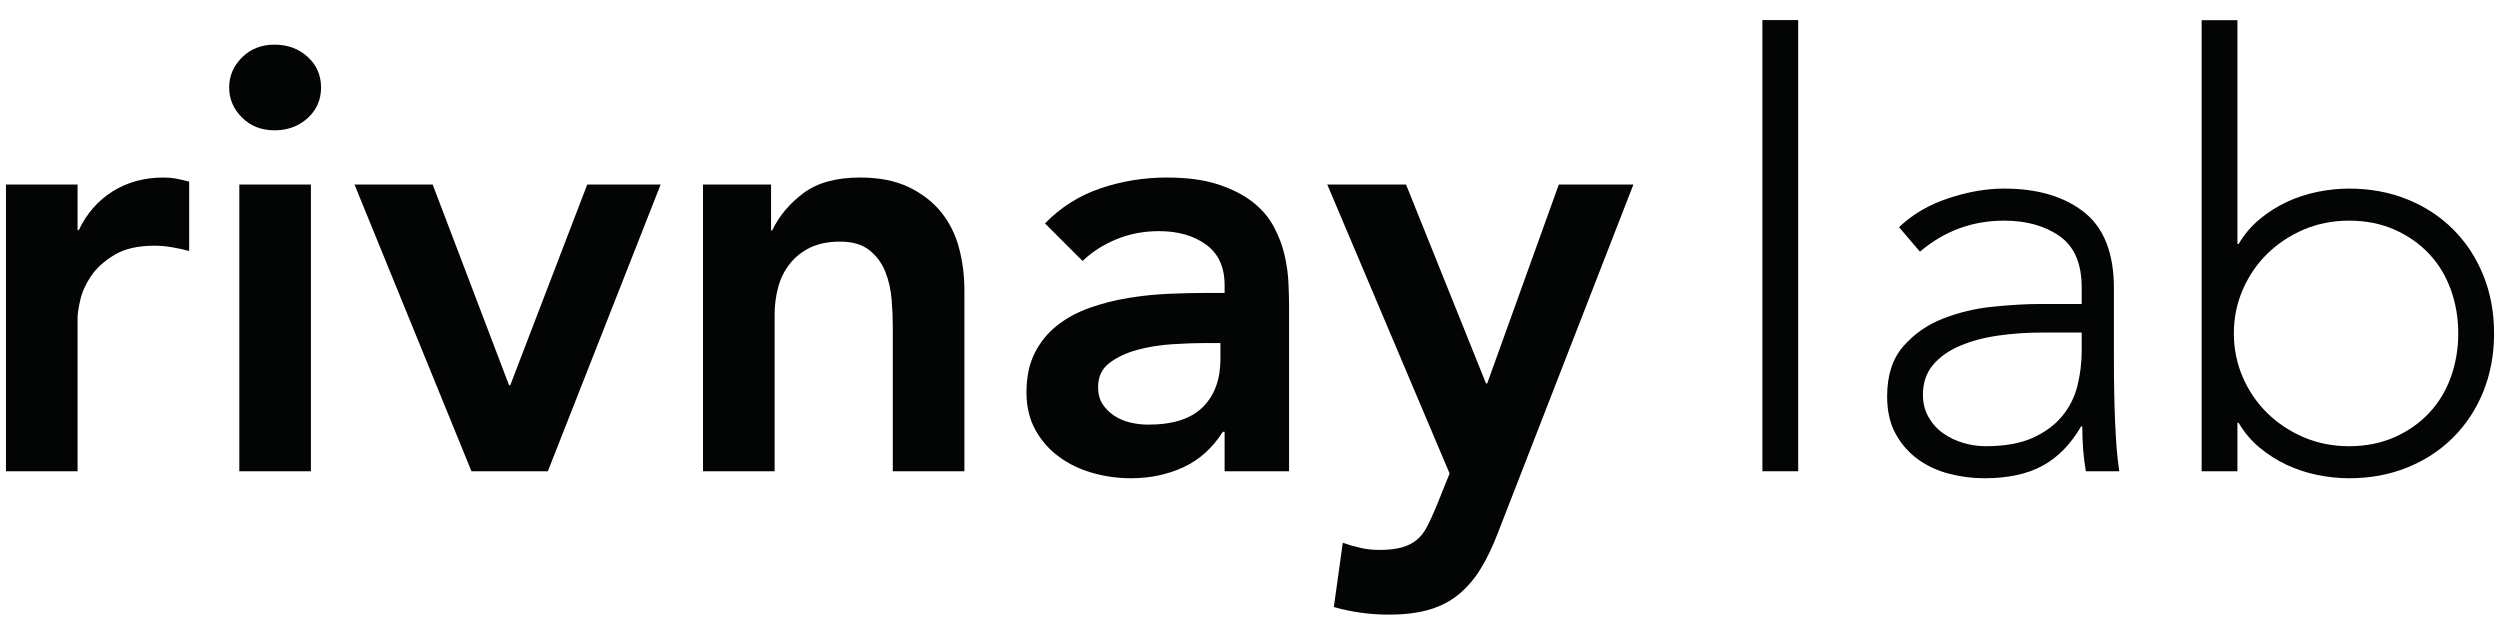
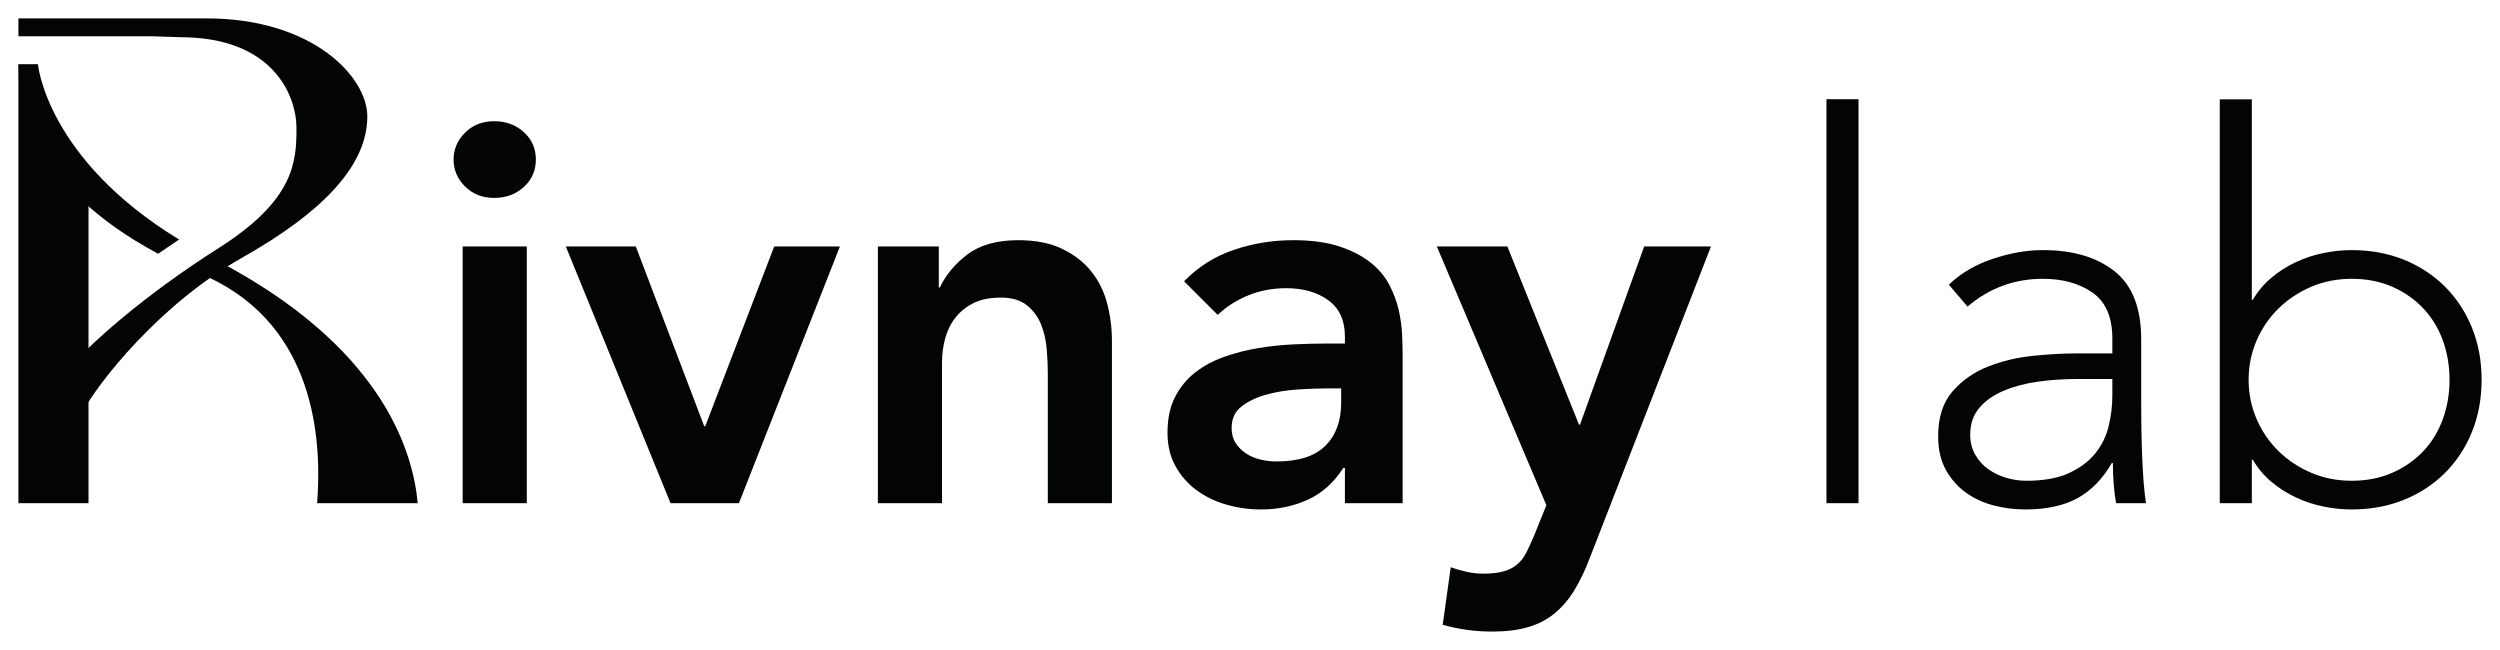
- <svg xmlns="http://www.w3.org/2000/svg" role="img" aria-label="Rivnay Group" viewBox="9.83 9.83 1298.61 315.01" width="1318.283" height="334.68">
-   <path fill="#030505" d="M 12.924,98.338 L 50.128,98.338 L 50.128,122.046 L 50.747,122.046 C 54.881,113.345 60.771,106.614 68.415,101.853 C 76.062,97.088 84.846,94.705 94.767,94.705 C 97.04,94.705 99.262,94.907 101.432,95.311 C 103.601,95.714 105.823,96.219 108.096,96.824 L 108.096,132.85 C 104.997,132.042 101.947,131.387 98.948,130.882 C 95.952,130.377 93.009,130.125 90.117,130.125 C 81.435,130.125 74.46,131.727 69.19,134.931 C 63.921,138.132 59.891,141.799 57.1,145.934 C 54.312,150.065 52.453,154.197 51.523,158.331 C 50.593,162.463 50.128,165.561 50.128,167.626 L 50.128,247.283 L 12.924,247.283 L 12.924,98.338 Z" />
+ <svg xmlns="http://www.w3.org/2000/svg" role="img" aria-label="Rivnay Group" viewBox="-134.26 -44.63 1450.29 377.06">
+   <g transform="translate(-126.399 -36.769) scale(0.54341)">
+     <path fill="#030505" d="M 80.03,165.723 L 80.03,396.895 L 80.03,522.726 L 5.176,522.726 L 5.176,396.895 L 5.176,54.048 Z" />
+     <path fill="#030505" d="M 176.711,241.227 C 34.984,154.797 26.016,54.048 26.016,54.048 L 5.189,54.048 C 5.189,54.048 5.65,57.406 5.602,63.418 C 5.372,92.383 16.548,182.956 154.377,256.413" />
+     <path fill="#030505" d="M 431.503,522.726 C 426.547,470.126 397.091,364.388 235.101,273.361 C 229.667,270.307 224.084,267.27 218.347,264.252 L 200.203,278.094 C 206.56,280.766 212.603,283.638 218.347,286.691 C 326.169,343.998 328.513,465.043 324.081,522.726" />
+     <path fill="#030505" d="M 5.19,24.279 L 148.809,24.279 C 148.809,24.279 177.764,25.279 178.214,25.279 C 276.46,25.279 302.037,86.796 302.037,122.505 C 302.037,158.214 299.762,199.025 219.417,250.038 C 139.071,301.05 80.407,352.889 51.074,387.323 L 51.074,426.032 L 74.074,424.713 C 88.875,396.457 154.375,311.162 243.648,260.832 C 332.92,210.503 377.658,160.765 377.658,109.752 C 377.658,67.647 319.452,5.176 205.996,5.176 L 5.19,5.176 Z" />
+   </g>
  <path fill="#030505" d="M 134.139,98.338 L 171.337,98.338 L 171.337,247.283 L 134.139,247.283 L 134.139,98.338 M 128.865,47.933 C 128.865,41.957 131.086,36.755 135.529,32.328 C 139.973,27.897 145.605,25.682 152.426,25.682 C 159.247,25.682 164.981,27.795 169.63,32.02 C 174.281,36.243 176.607,41.547 176.607,47.933 C 176.607,54.319 174.281,59.624 169.63,63.85 C 164.981,68.072 159.247,70.184 152.426,70.184 C 145.605,70.184 139.973,67.97 135.529,63.542 C 131.086,59.112 128.865,53.909 128.865,47.933 Z" />
  <path fill="#030505" d="M 193.968,98.338 L 234.577,98.338 L 274.254,202.602 L 274.879,202.602 L 314.868,98.338 L 352.998,98.338 L 294.405,247.283 L 254.728,247.283 L 193.968,98.338 Z" />
  <path fill="#030505" d="M 375.004,98.338 L 410.349,98.338 L 410.349,122.136 L 410.968,122.136 C 414.481,114.738 419.853,108.317 427.084,102.874 C 434.318,97.428 444.137,94.705 456.539,94.705 C 466.457,94.705 474.877,96.359 481.799,99.667 C 488.724,102.975 494.356,107.318 498.695,112.694 C 503.034,118.068 506.134,124.269 507.995,131.298 C 509.855,138.327 510.785,145.667 510.785,153.317 L 510.785,247.283 L 473.587,247.283 L 473.587,171.803 C 473.587,167.663 473.38,163.055 472.967,157.981 C 472.554,152.907 471.469,148.144 469.713,143.691 C 467.956,139.239 465.218,135.511 461.496,132.509 C 457.775,129.507 452.712,128.006 446.308,128.006 C 440.108,128.006 434.889,129.042 430.651,131.114 C 426.416,133.182 422.903,135.978 420.112,139.5 C 417.321,143.02 415.306,147.058 414.067,151.615 C 412.827,156.168 412.208,160.93 412.208,165.9 L 412.208,247.283 L 375.004,247.283 L 375.004,98.338 Z" />
  <path fill="#030505" d="M 645.945,226.778 L 645.018,226.778 C 639.645,235.235 632.824,241.374 624.555,245.193 C 616.29,249.008 607.197,250.916 597.276,250.916 C 590.455,250.916 583.79,249.987 577.281,248.13 C 570.773,246.273 564.986,243.487 559.921,239.772 C 554.857,236.057 550.775,231.413 547.675,225.841 C 544.575,220.269 543.025,213.77 543.025,206.343 C 543.025,198.292 544.471,191.43 547.363,185.757 C 550.258,180.081 554.133,175.335 558.99,171.519 C 563.846,167.7 569.476,164.656 575.881,162.385 C 582.289,160.115 588.954,158.412 595.876,157.277 C 602.801,156.141 609.776,155.419 616.802,155.11 C 623.831,154.801 630.446,154.647 636.646,154.647 L 645.945,154.647 L 645.945,150.598 C 645.945,141.251 642.741,134.24 636.333,129.567 C 629.929,124.893 621.766,122.557 611.845,122.557 C 603.993,122.557 596.656,123.952 589.835,126.743 C 583.018,129.531 577.128,133.301 572.168,138.053 L 552.637,118.536 C 560.902,110.075 570.563,103.989 581.619,100.277 C 592.678,96.563 604.097,94.705 615.875,94.705 C 626.417,94.705 635.304,95.894 642.535,98.272 C 649.769,100.65 655.762,103.699 660.514,107.42 C 665.27,111.141 668.939,115.431 671.522,120.291 C 674.104,125.147 675.963,130.057 677.099,135.021 C 678.237,139.981 678.909,144.789 679.114,149.443 C 679.322,154.095 679.426,158.177 679.426,161.69 L 679.426,247.283 L 645.945,247.283 L 645.945,226.778 M 643.774,180.682 L 636.026,180.682 C 630.857,180.682 625.069,180.888 618.661,181.301 C 612.257,181.715 606.213,182.695 600.53,184.244 C 594.848,185.789 590.043,188.056 586.117,191.046 C 582.191,194.035 580.228,198.212 580.228,203.576 C 580.228,207.083 581.002,210.022 582.551,212.393 C 584.102,214.765 586.117,216.775 588.596,218.424 C 591.078,220.073 593.869,221.259 596.969,221.981 C 600.068,222.703 603.168,223.065 606.268,223.065 C 619.081,223.065 628.535,220.023 634.631,213.94 C 640.726,207.854 643.774,199.552 643.774,189.035 L 643.774,180.682 Z" />
  <path fill="#030505" d="M 699.268,98.338 L 740.185,98.338 L 781.725,201.67 L 782.345,201.67 L 819.548,98.338 L 858.298,98.338 L 787.927,279.245 C 785.24,286.278 782.295,292.432 779.091,297.708 C 775.887,302.983 772.115,307.431 767.776,311.051 C 763.437,314.672 758.322,317.36 752.431,319.117 C 746.541,320.876 739.463,321.756 731.197,321.756 C 721.485,321.756 711.978,320.444 702.679,317.82 L 707.329,284.43 C 710.22,285.464 713.268,286.342 716.472,287.065 C 719.676,287.79 722.93,288.152 726.235,288.152 C 730.783,288.152 734.606,287.738 737.706,286.908 C 740.806,286.082 743.441,284.791 745.61,283.034 C 747.78,281.278 749.588,279.003 751.036,276.209 C 752.483,273.418 754.033,270.059 755.686,266.133 L 762.814,248.452 L 699.268,98.338 Z" />
  <path fill="#030505" d="M 925.295,12.924 L 943.894,12.924 L 943.894,247.283 L 925.295,247.283 L 925.295,12.924 Z" />
  <path fill="#030505" d="M 1107.885,187.191 C 1107.885,194.21 1107.937,200.509 1108.041,206.088 C 1108.145,211.663 1108.3,216.825 1108.504,221.575 C 1108.713,226.324 1108.971,230.764 1109.28,234.895 C 1109.592,239.023 1110.058,243.152 1110.676,247.283 L 1093.316,247.283 C 1092.076,240.242 1091.457,232.475 1091.457,223.982 L 1090.837,223.982 C 1085.464,233.269 1078.799,240.081 1070.842,244.417 C 1062.886,248.75 1052.811,250.916 1040.616,250.916 C 1034.417,250.916 1028.319,250.14 1022.325,248.589 C 1016.333,247.04 1010.961,244.562 1006.209,241.153 C 1001.456,237.741 997.581,233.35 994.582,227.979 C 991.586,222.606 990.088,216.095 990.088,208.448 C 990.088,197.493 992.877,188.813 998.456,182.408 C 1004.037,176 1010.909,171.196 1019.07,167.995 C 1027.234,164.791 1035.914,162.724 1045.11,161.794 C 1054.306,160.864 1062.418,160.399 1069.447,160.399 L 1091.145,160.399 L 1091.145,151.742 C 1091.145,139.371 1087.321,130.507 1079.674,125.149 C 1072.027,119.788 1062.416,117.108 1050.843,117.108 C 1034.312,117.108 1019.743,122.481 1007.136,133.228 L 996.285,120.518 C 1003.106,113.927 1011.579,108.937 1021.705,105.547 C 1031.831,102.154 1041.543,100.457 1050.843,100.457 C 1068.203,100.457 1082.05,104.536 1092.384,112.694 C 1102.718,120.849 1107.885,134.013 1107.885,152.187 L 1107.885,187.191 M 1070.686,175.233 C 1062.831,175.233 1055.236,175.751 1047.901,176.789 C 1040.566,177.823 1033.953,179.583 1028.062,182.068 C 1022.172,184.553 1017.47,187.867 1013.957,192.011 C 1010.444,196.154 1008.687,201.332 1008.687,207.545 C 1008.687,211.897 1009.668,215.782 1011.629,219.2 C 1013.594,222.615 1016.126,225.411 1019.226,227.587 C 1022.326,229.759 1025.787,231.417 1029.609,232.558 C 1033.434,233.697 1037.31,234.266 1041.236,234.266 C 1051.157,234.266 1059.32,232.817 1065.724,229.919 C 1072.132,227.017 1077.247,223.236 1081.069,218.576 C 1084.894,213.915 1087.529,208.633 1088.973,202.729 C 1090.421,196.826 1091.145,190.871 1091.145,184.863 L 1091.145,175.233 L 1070.686,175.233 Z" />
  <path fill="#030505" d="M 1153.457,13 L 1172.056,13 L 1172.056,129.25 L 1172.676,129.25 C 1175.57,124.296 1179.188,120.013 1183.527,116.403 C 1187.866,112.789 1192.566,109.796 1197.628,107.425 C 1202.692,105.05 1208.014,103.295 1213.592,102.16 C 1219.174,101.025 1224.651,100.457 1230.025,100.457 C 1240.98,100.457 1251.055,102.315 1260.251,106.029 C 1269.45,109.744 1277.407,114.955 1284.124,121.663 C 1290.841,128.37 1296.059,136.317 1299.777,145.503 C 1303.498,154.686 1305.358,164.747 1305.358,175.687 C 1305.358,186.626 1303.498,196.689 1299.777,205.875 C 1296.059,215.058 1290.841,223.003 1284.124,229.711 C 1277.407,236.418 1269.45,241.629 1260.251,245.344 C 1251.055,249.059 1240.98,250.916 1230.025,250.916 C 1224.651,250.916 1219.174,250.349 1213.592,249.213 C 1208.014,248.078 1202.692,246.325 1197.628,243.953 C 1192.566,241.579 1187.866,238.586 1183.527,234.975 C 1179.188,231.361 1175.57,227.077 1172.676,222.123 L 1172.056,222.123 L 1172.056,247.283 L 1153.457,247.283 L 1153.457,13 M 1170.197,175.687 C 1170.197,183.744 1171.747,191.337 1174.847,198.467 C 1177.947,205.597 1182.183,211.797 1187.557,217.067 C 1192.93,222.333 1199.233,226.516 1206.464,229.616 C 1213.698,232.716 1221.551,234.266 1230.025,234.266 C 1238.706,234.266 1246.56,232.716 1253.586,229.616 C 1260.612,226.516 1266.605,222.333 1271.566,217.067 C 1276.526,211.797 1280.298,205.597 1282.88,198.467 C 1285.463,191.337 1286.754,183.744 1286.754,175.687 C 1286.754,167.629 1285.463,160.036 1282.88,152.906 C 1280.298,145.776 1276.526,139.578 1271.566,134.311 C 1266.605,129.042 1260.612,124.857 1253.586,121.757 C 1246.56,118.657 1238.706,117.108 1230.025,117.108 C 1221.551,117.108 1213.698,118.657 1206.464,121.757 C 1199.233,124.857 1192.93,129.042 1187.557,134.311 C 1182.183,139.578 1177.947,145.776 1174.847,152.906 C 1171.747,160.036 1170.197,167.629 1170.197,175.687 Z" />
</svg>
